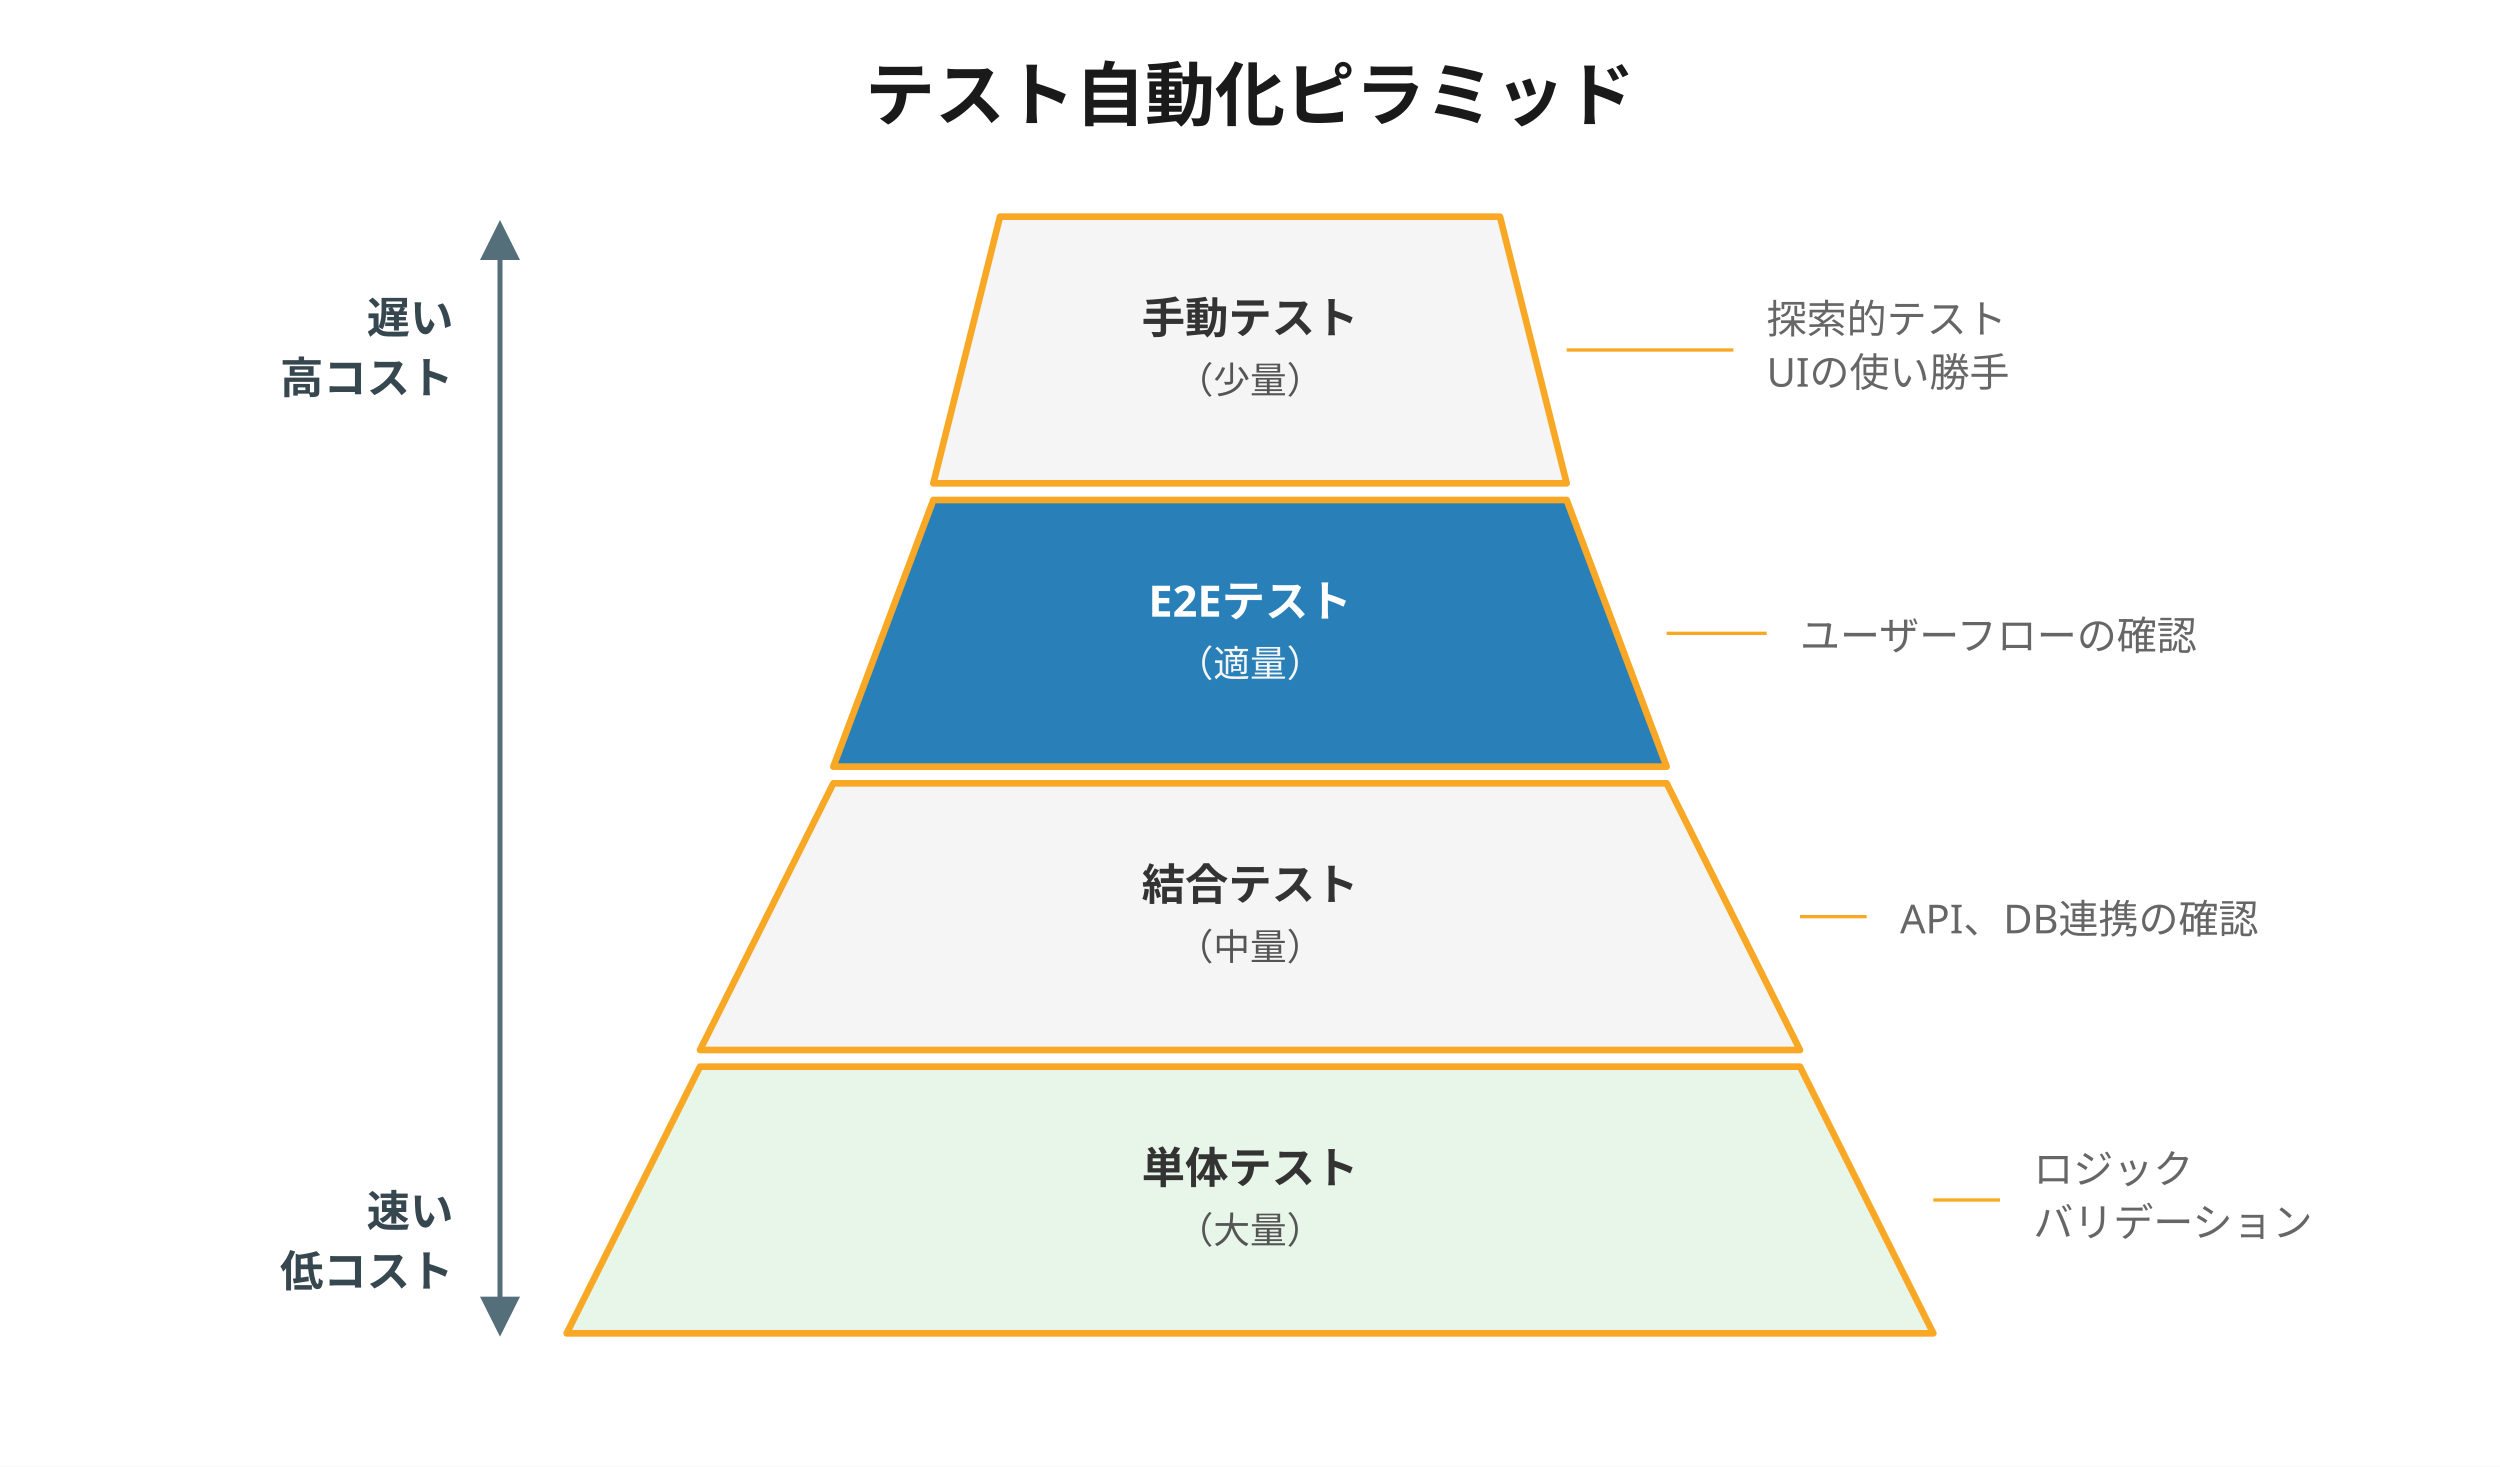
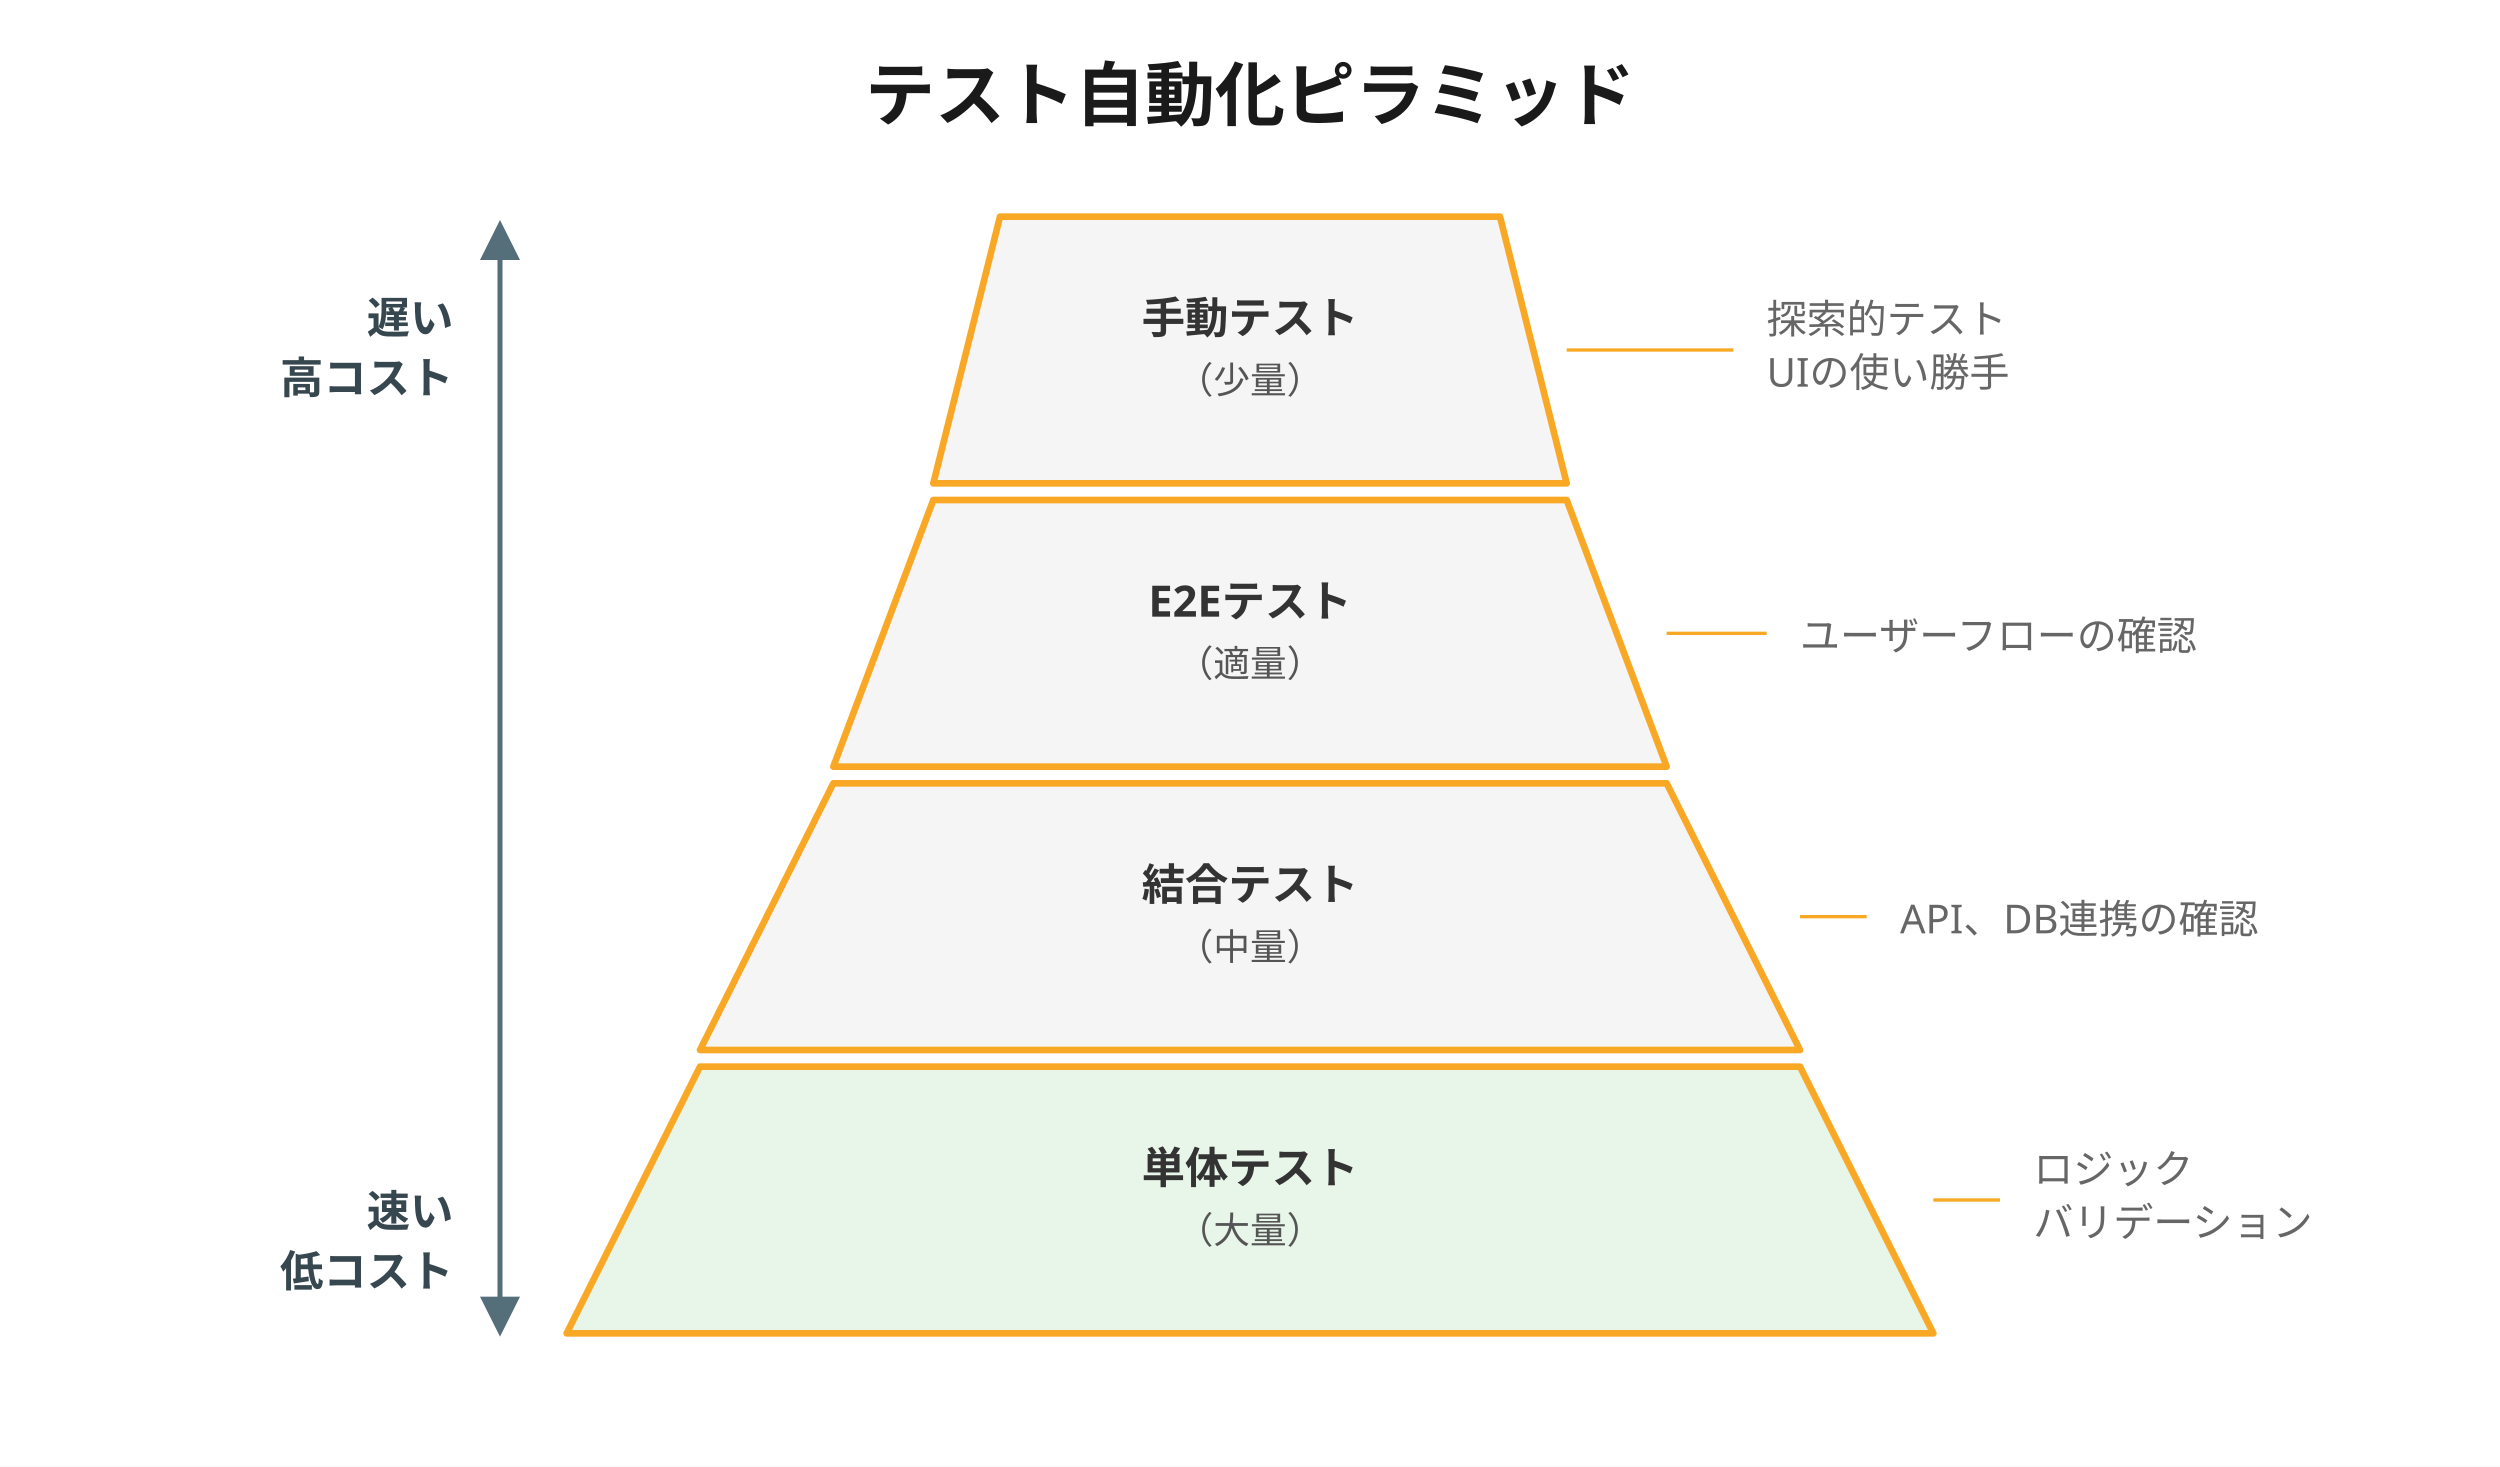
<svg xmlns="http://www.w3.org/2000/svg" viewBox="0 0 750 440" font-family="'Hiragino Sans', 'Hiragino Kaku Gothic ProN', sans-serif">
  <rect width="750" height="440" fill="#ffffff" />
  <text x="375" y="36" text-anchor="middle" font-size="21" font-weight="bold" fill="#1a1a1a">テスト自動化ピラミッド</text>
  <polygon points="300,65 450,65 470,145 280,145" fill="#F5F5F5" stroke="#F9A825" stroke-width="2" stroke-linejoin="round" />
  <text x="375" y="100" text-anchor="middle" font-size="13" font-weight="bold" fill="#333">手動テスト</text>
  <text x="375" y="118" text-anchor="middle" font-size="11" fill="#555">（少量）</text>
  <line x1="470" y1="105" x2="520" y2="105" stroke="#F9A825" stroke-width="1" />
  <text x="530" y="100" font-size="12" fill="#666">探索的テスト</text>
  <text x="530" y="116" font-size="12" fill="#666">UIの使い勝手</text>
-   <polygon points="280,150 470,150 500,230 250,230" fill="#2980B9" stroke="#F9A825" stroke-width="2" stroke-linejoin="round" />
-   <text x="375" y="185" text-anchor="middle" font-size="13" font-weight="bold" fill="#ffffff">E2Eテスト</text>
-   <text x="375" y="203" text-anchor="middle" font-size="11" fill="#F5F5F5">（適量）</text>
+   <polygon points="280,150 470,150 500,230 250,230" fill="#F5F5F5" stroke="#F9A825" stroke-width="2" stroke-linejoin="round" />
+   <text x="375" y="185" text-anchor="middle" font-size="13" font-weight="bold" fill="#333">E2Eテスト</text>
+   <text x="375" y="203" text-anchor="middle" font-size="11" fill="#555">（適量）</text>
  <line x1="500" y1="190" x2="530" y2="190" stroke="#F9A825" stroke-width="1" />
  <text x="540" y="195" font-size="12" fill="#666">ユーザーフローの確認</text>
  <polygon points="250,235 500,235 540,315 210,315" fill="#F5F5F5" stroke="#F9A825" stroke-width="2" stroke-linejoin="round" />
  <text x="375" y="270" text-anchor="middle" font-size="13" font-weight="bold" fill="#333">結合テスト</text>
  <text x="375" y="288" text-anchor="middle" font-size="11" fill="#555">（中量）</text>
  <line x1="540" y1="275" x2="560" y2="275" stroke="#F9A825" stroke-width="1" />
  <text x="570" y="280" font-size="12" fill="#666">API、DB連携の確認</text>
  <polygon points="210,320 540,320 580,400 170,400" fill="#E8F5E9" stroke="#F9A825" stroke-width="2" stroke-linejoin="round" />
  <text x="375" y="355" text-anchor="middle" font-size="13" font-weight="bold" fill="#333">単体テスト</text>
  <text x="375" y="373" text-anchor="middle" font-size="11" fill="#555">（大量）</text>
  <line x1="580" y1="360" x2="600" y2="360" stroke="#F9A825" stroke-width="1" />
  <text x="610" y="355" font-size="12" fill="#666">ロジック</text>
  <text x="610" y="371" font-size="12" fill="#666">バリデーション</text>
  <text x="136" y="100" text-anchor="end" font-size="13" font-weight="bold" fill="#37474F">遅い</text>
  <text x="136" y="118" text-anchor="end" font-size="13" font-weight="bold" fill="#37474F">高コスト</text>
  <text x="136" y="368" text-anchor="end" font-size="13" font-weight="bold" fill="#37474F">速い</text>
  <text x="136" y="386" text-anchor="end" font-size="13" font-weight="bold" fill="#37474F">低コスト</text>
  <defs>
    <marker id="arrowend" viewBox="0 0 10 10" refX="5" refY="5" markerWidth="8" markerHeight="8" orient="auto-start-reverse">
      <path d="M 0 0 L 10 5 L 0 10 z" fill="#546E7A" />
    </marker>
  </defs>
  <line x1="150" y1="72" x2="150" y2="395" stroke="#546E7A" stroke-width="1.5" marker-start="url(#arrowend)" marker-end="url(#arrowend)" />
</svg>
